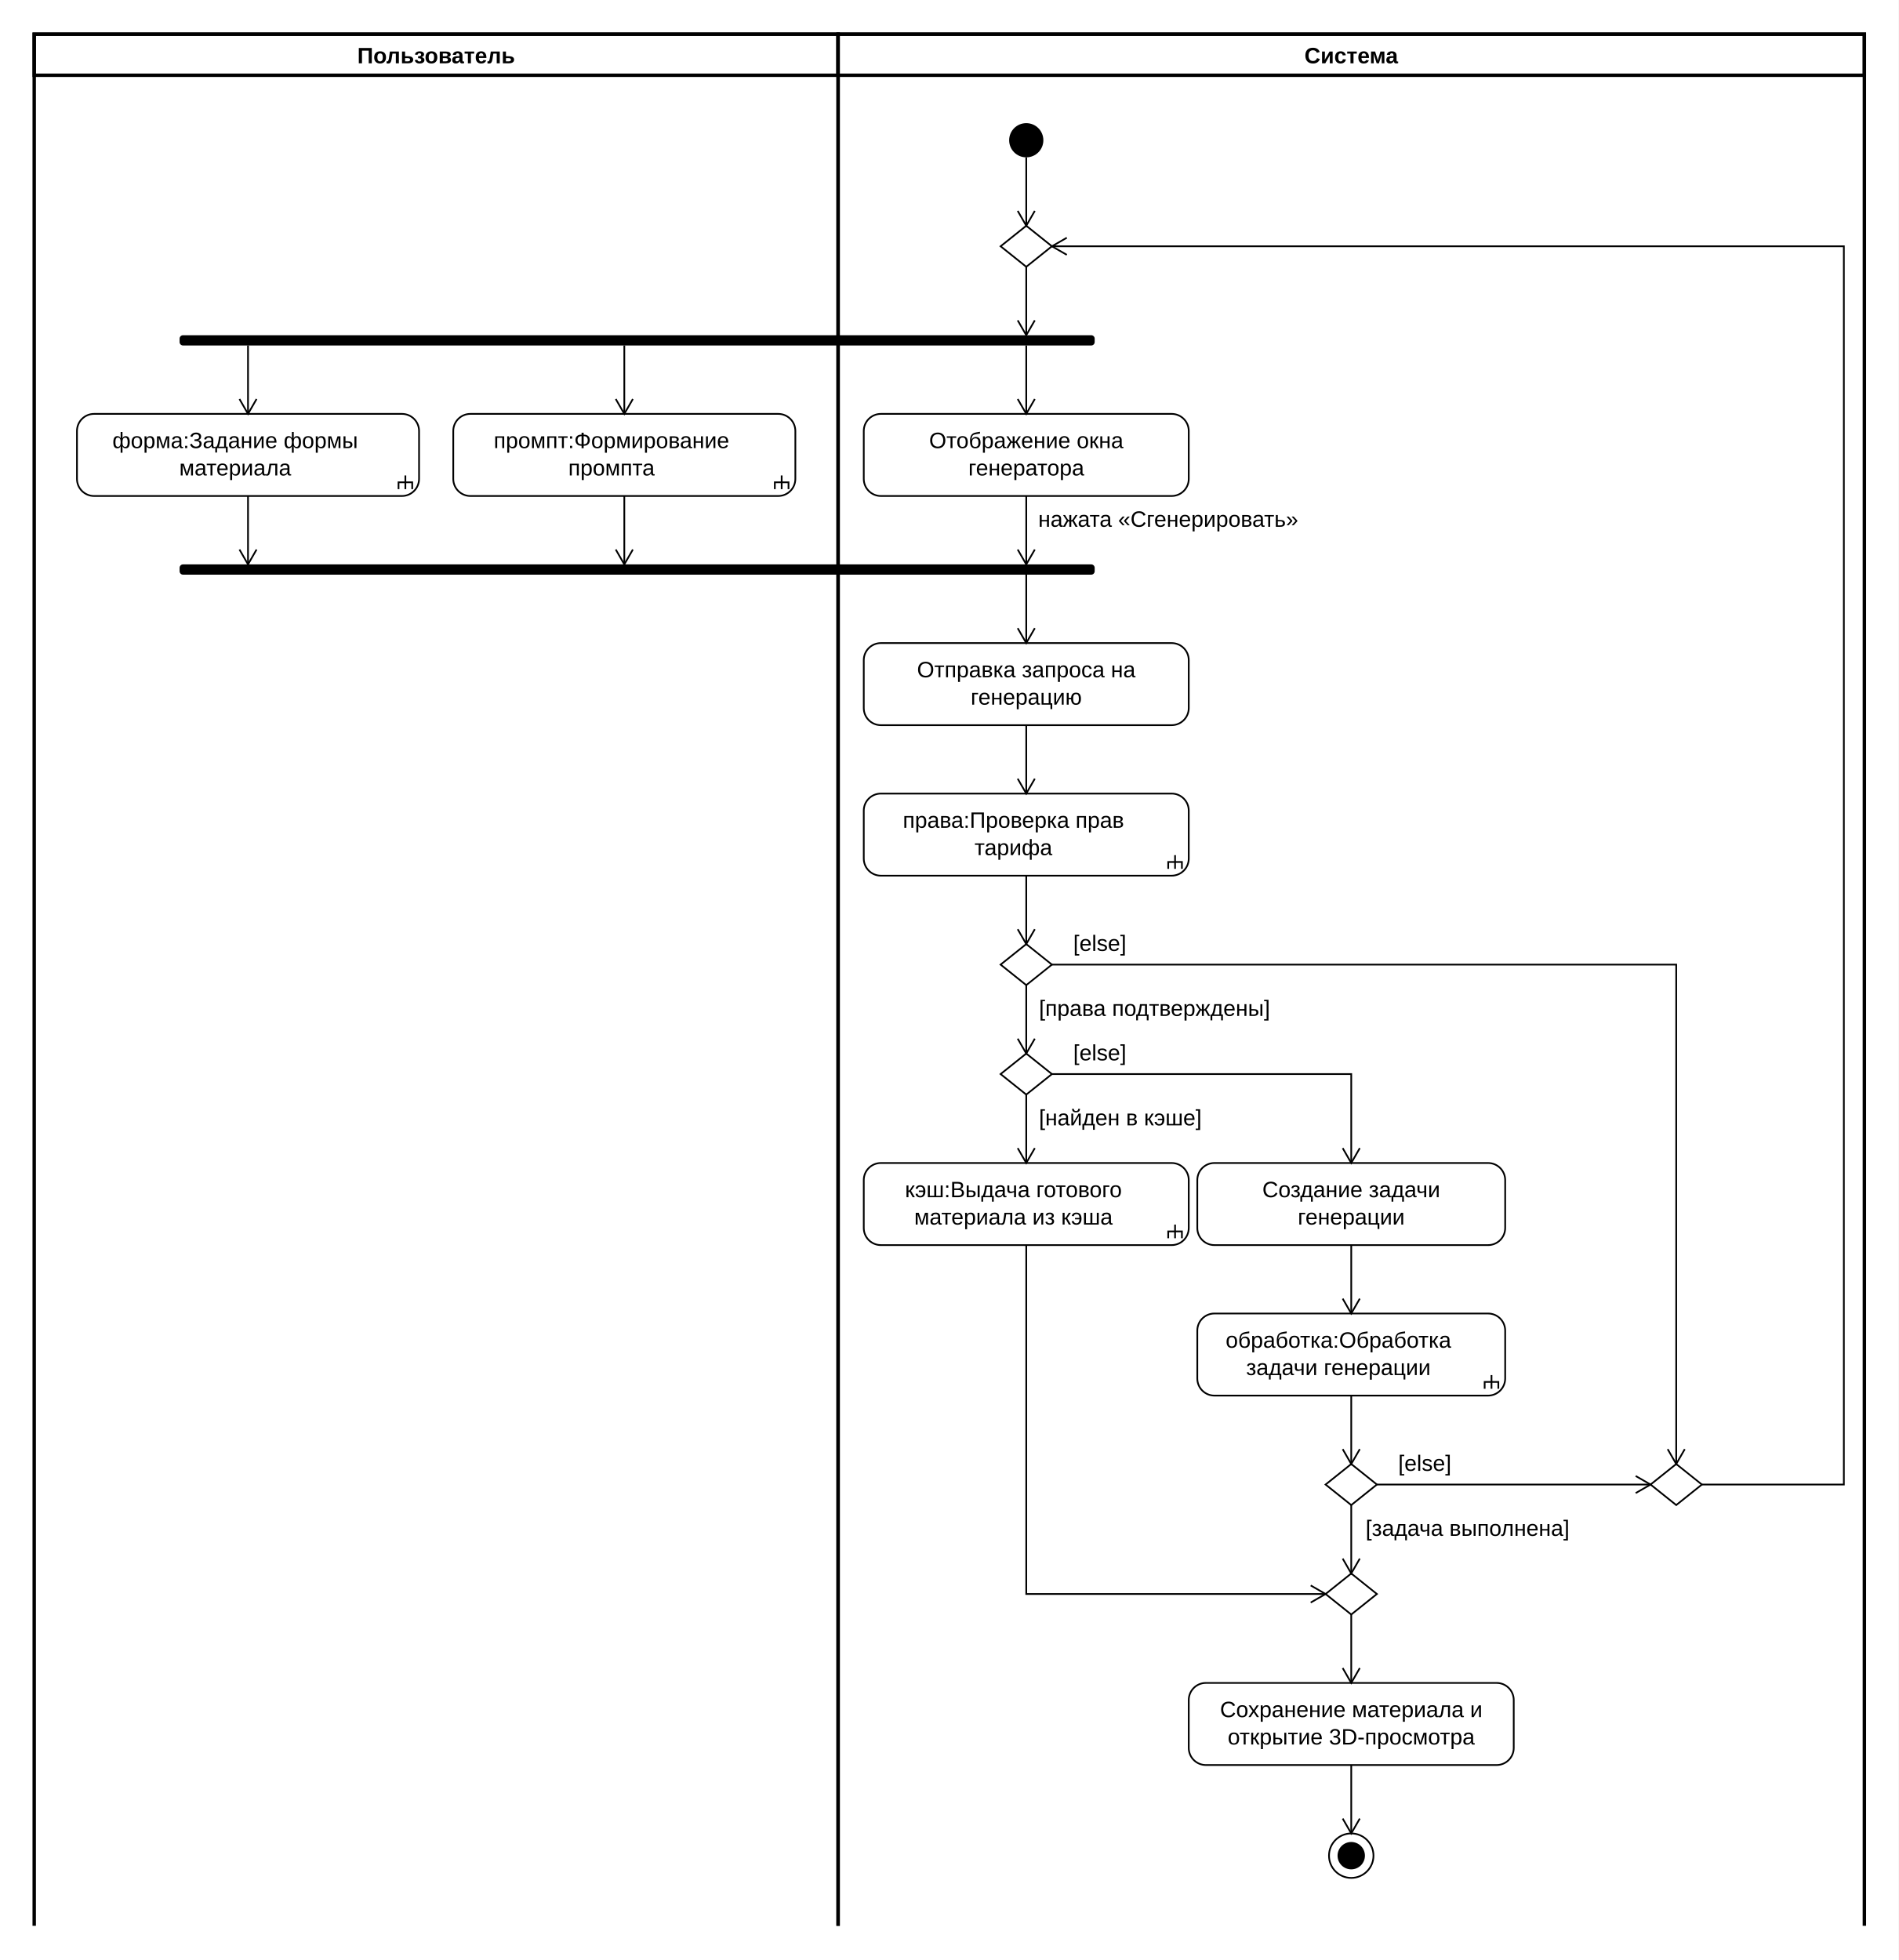
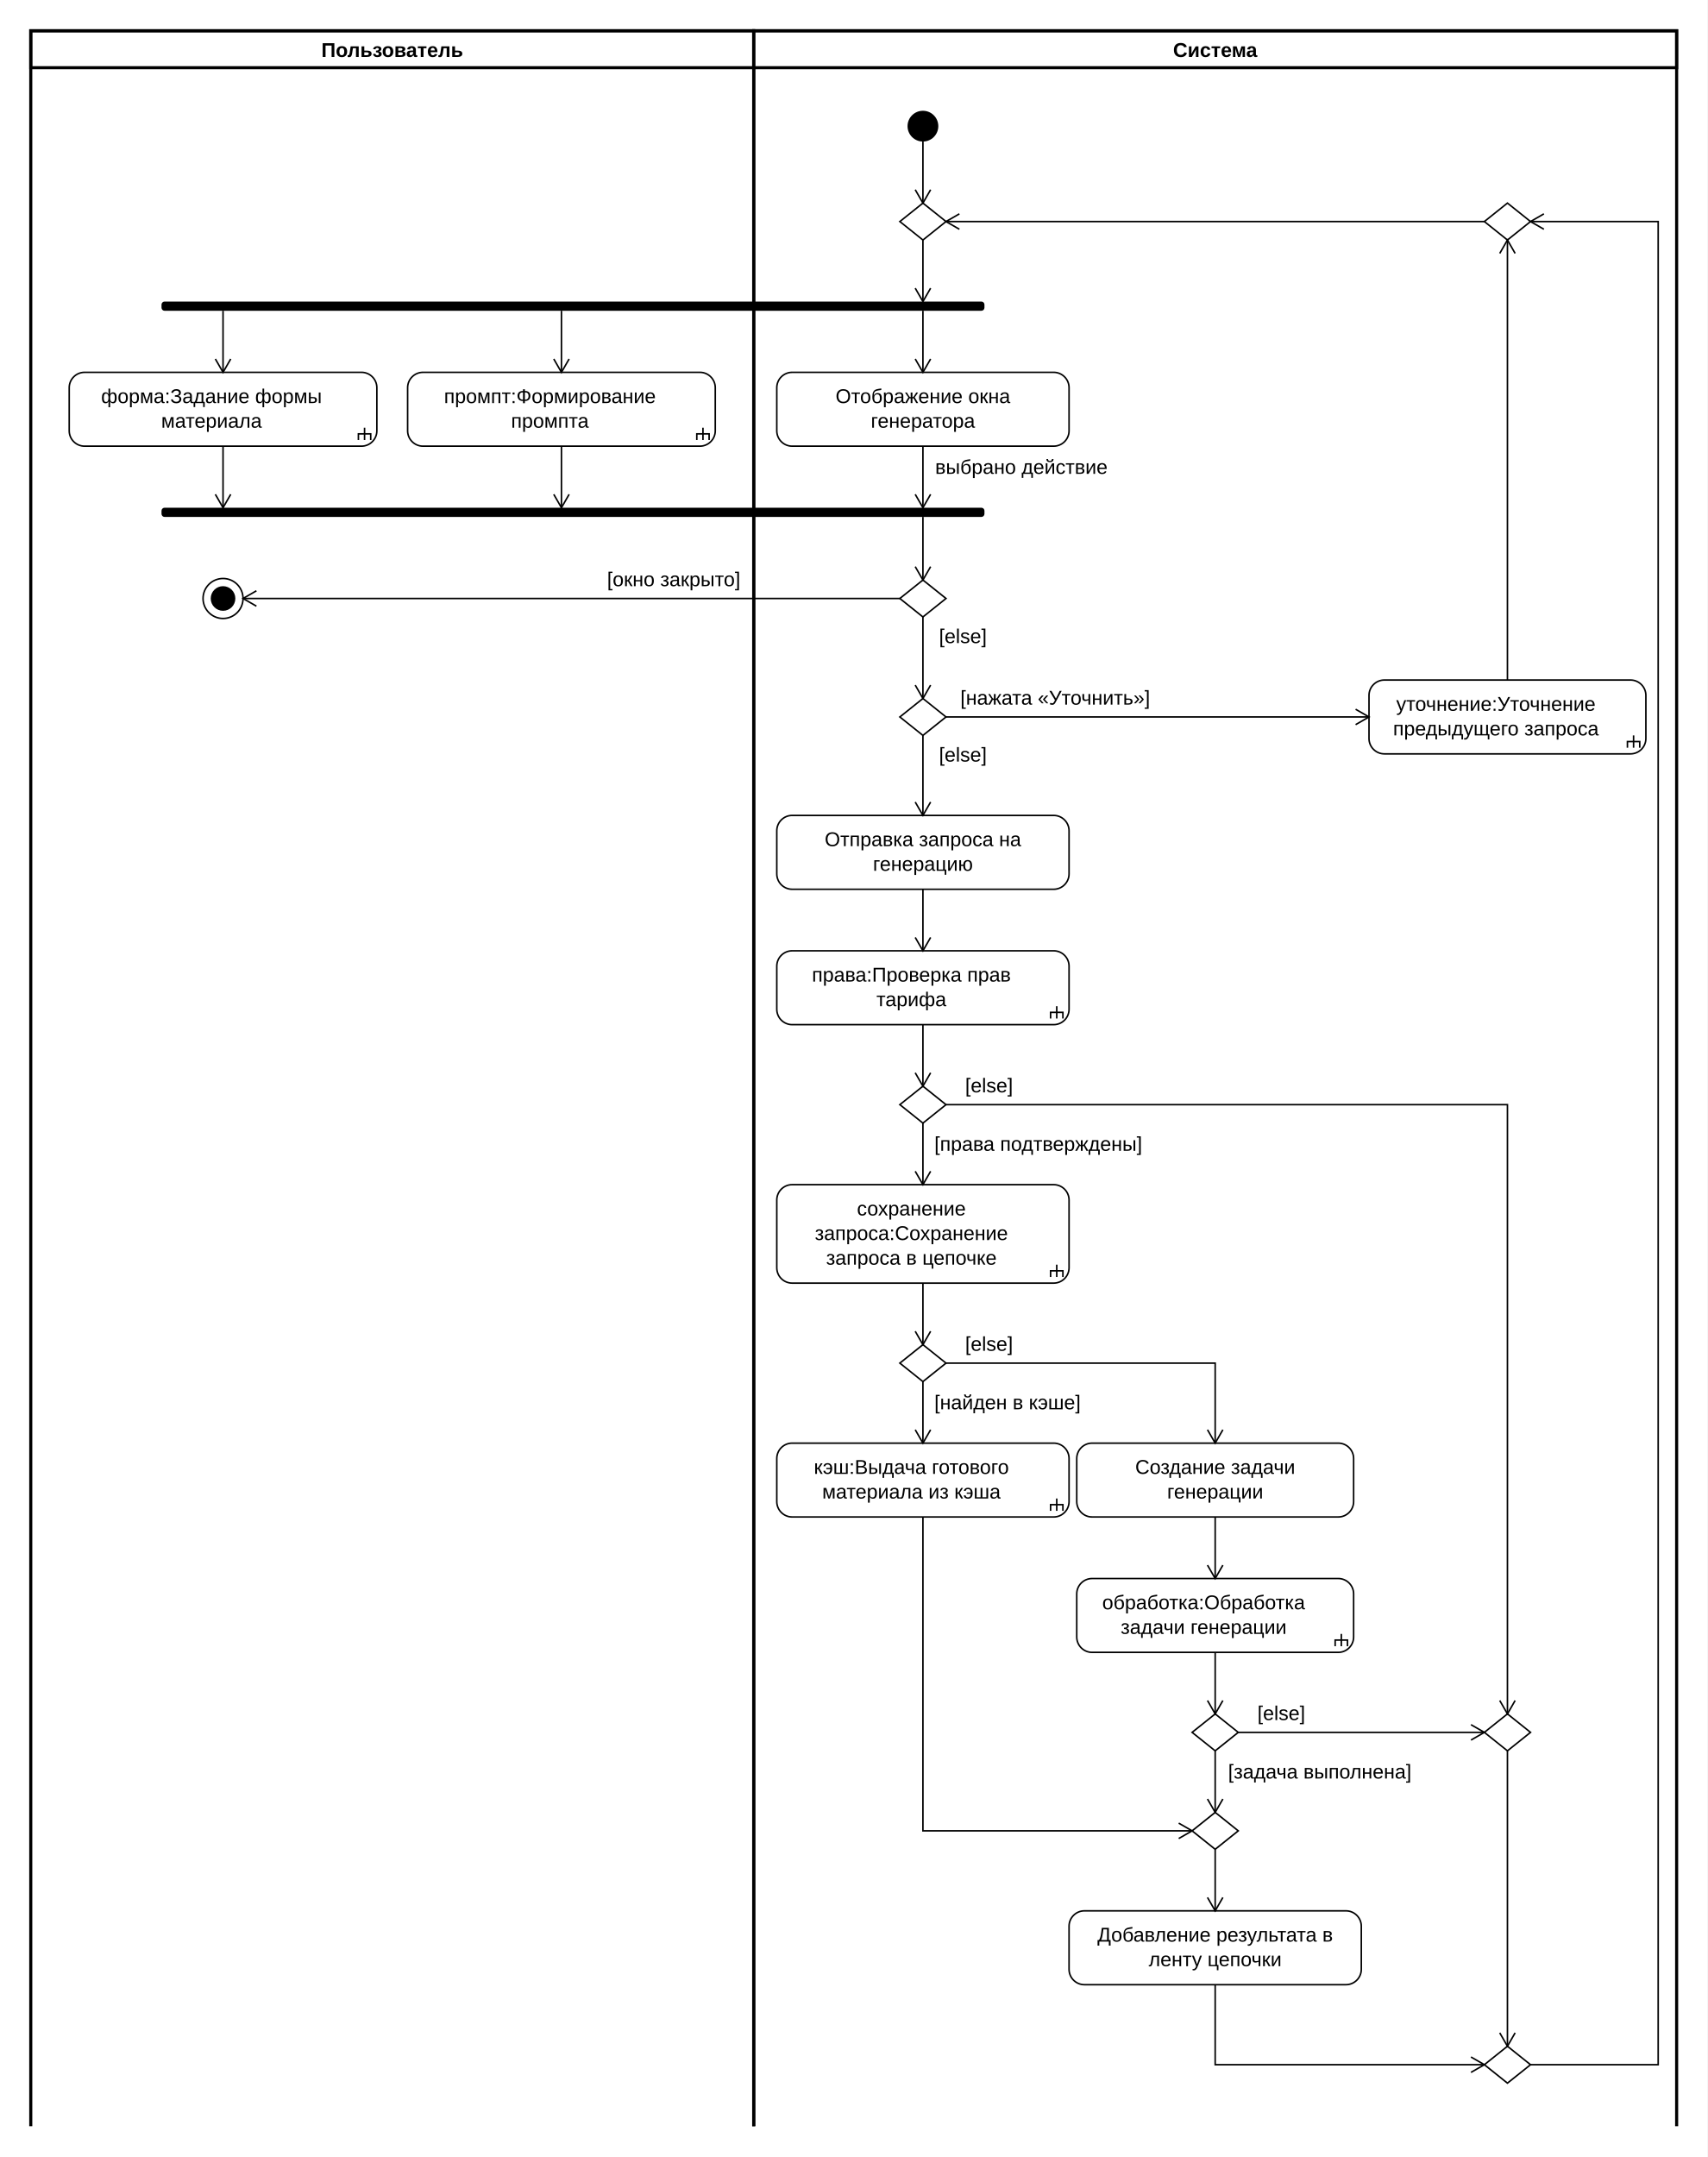
- <svg xmlns="http://www.w3.org/2000/svg" width="1110" height="1146" viewBox="0 0 1110 1146">
-   <rect x="0" y="0" width="1110" height="1146" fill="#fff" />
+ <svg xmlns="http://www.w3.org/2000/svg" width="1110" height="1402" viewBox="0 0 1110 1402">
+   <rect x="0" y="0" width="1110" height="1402" fill="#fff" />
  <rect x="20" y="20" width="470" height="24" fill="#fff" stroke="#000" stroke-width="2" />
-   <path d="M20,1126 V20 H490 V1126" fill="none" stroke="#000" stroke-width="2" />
+   <path d="M20,1382 V20 H490 V1382" fill="none" stroke="#000" stroke-width="2" />
  <text x="255.0" y="37.0" font-family="Arial, Helvetica, sans-serif" font-size="13" text-anchor="middle" font-weight="bold" fill="#000">Пользователь</text>
  <rect x="490" y="20" width="600" height="24" fill="#fff" stroke="#000" stroke-width="2" />
-   <path d="M490,1126 V20 H1090 V1126" fill="none" stroke="#000" stroke-width="2" />
+   <path d="M490,1382 V20 H1090 V1382" fill="none" stroke="#000" stroke-width="2" />
  <text x="790.0" y="37.0" font-family="Arial, Helvetica, sans-serif" font-size="13" text-anchor="middle" font-weight="bold" fill="#000">Система</text>
  <circle cx="600.0" cy="82.0" r="10.0" fill="#000" />
  <polygon points="585,144.0 600.0,132 615,144.0 600.0,156" fill="#fff" stroke="#000" />
+   <polygon points="965,144.0 980.0,132 995,144.0 980.0,156" fill="#fff" stroke="#000" />
  <rect x="105" y="196" width="535" height="6" rx="2" fill="#000" />
  <rect x="505" y="242" width="190" height="48" rx="10" ry="10" fill="#fff" stroke="#000" />
  <text x="600.0" y="262.0" font-family="Arial, Helvetica, sans-serif" font-size="13" text-anchor="middle" font-weight="normal" fill="#000">Отображение окна</text>
  <text x="600.0" y="278.0" font-family="Arial, Helvetica, sans-serif" font-size="13" text-anchor="middle" font-weight="normal" fill="#000">генератора</text>
  <rect x="45" y="242" width="200" height="48" rx="10" ry="10" fill="#fff" stroke="#000" />
  <text x="137.5" y="262.0" font-family="Arial, Helvetica, sans-serif" font-size="13" text-anchor="middle" font-weight="normal" fill="#000">форма:Задание формы</text>
  <text x="137.5" y="278.0" font-family="Arial, Helvetica, sans-serif" font-size="13" text-anchor="middle" font-weight="normal" fill="#000">материала</text>
  <path d="M237,278 V286 M233,286 V282 H241 V286" fill="none" stroke="#000" />
  <rect x="265" y="242" width="200" height="48" rx="10" ry="10" fill="#fff" stroke="#000" />
  <text x="357.5" y="262.0" font-family="Arial, Helvetica, sans-serif" font-size="13" text-anchor="middle" font-weight="normal" fill="#000">промпт:Формирование</text>
  <text x="357.5" y="278.0" font-family="Arial, Helvetica, sans-serif" font-size="13" text-anchor="middle" font-weight="normal" fill="#000">промпта</text>
  <path d="M457,278 V286 M453,286 V282 H461 V286" fill="none" stroke="#000" />
  <rect x="105" y="330" width="535" height="6" rx="2" fill="#000" />
-   <rect x="505" y="376" width="190" height="48" rx="10" ry="10" fill="#fff" stroke="#000" />
-   <text x="600.0" y="396.0" font-family="Arial, Helvetica, sans-serif" font-size="13" text-anchor="middle" font-weight="normal" fill="#000">Отправка запроса на</text>
-   <text x="600.0" y="412.0" font-family="Arial, Helvetica, sans-serif" font-size="13" text-anchor="middle" font-weight="normal" fill="#000">генерацию</text>
-   <rect x="505" y="464" width="190" height="48" rx="10" ry="10" fill="#fff" stroke="#000" />
-   <text x="592.5" y="484.0" font-family="Arial, Helvetica, sans-serif" font-size="13" text-anchor="middle" font-weight="normal" fill="#000">права:Проверка прав</text>
-   <text x="592.5" y="500.0" font-family="Arial, Helvetica, sans-serif" font-size="13" text-anchor="middle" font-weight="normal" fill="#000">тарифа</text>
-   <path d="M687,500 V508 M683,508 V504 H691 V508" fill="none" stroke="#000" />
-   <polygon points="585,564.0 600.0,552 615,564.0 600.0,576" fill="#fff" stroke="#000" />
-   <polygon points="585,628.0 600.0,616 615,628.0 600.0,640" fill="#fff" stroke="#000" />
-   <polygon points="965,868.0 980.0,856 995,868.0 980.0,880" fill="#fff" stroke="#000" />
-   <rect x="505" y="680" width="190" height="48" rx="10" ry="10" fill="#fff" stroke="#000" />
-   <text x="592.5" y="700.0" font-family="Arial, Helvetica, sans-serif" font-size="13" text-anchor="middle" font-weight="normal" fill="#000">кэш:Выдача готового</text>
-   <text x="592.5" y="716.0" font-family="Arial, Helvetica, sans-serif" font-size="13" text-anchor="middle" font-weight="normal" fill="#000">материала из кэша</text>
-   <path d="M687,716 V724 M683,724 V720 H691 V724" fill="none" stroke="#000" />
-   <rect x="700" y="680" width="180" height="48" rx="10" ry="10" fill="#fff" stroke="#000" />
-   <text x="790.0" y="700.0" font-family="Arial, Helvetica, sans-serif" font-size="13" text-anchor="middle" font-weight="normal" fill="#000">Создание задачи</text>
-   <text x="790.0" y="716.0" font-family="Arial, Helvetica, sans-serif" font-size="13" text-anchor="middle" font-weight="normal" fill="#000">генерации</text>
-   <rect x="700" y="768" width="180" height="48" rx="10" ry="10" fill="#fff" stroke="#000" />
-   <text x="782.5" y="788.0" font-family="Arial, Helvetica, sans-serif" font-size="13" text-anchor="middle" font-weight="normal" fill="#000">обработка:Обработка</text>
-   <text x="782.5" y="804.0" font-family="Arial, Helvetica, sans-serif" font-size="13" text-anchor="middle" font-weight="normal" fill="#000">задачи генерации</text>
-   <path d="M872,804 V812 M868,812 V808 H876 V812" fill="none" stroke="#000" />
-   <polygon points="775,868.0 790.0,856 805,868.0 790.0,880" fill="#fff" stroke="#000" />
-   <polygon points="775,932.0 790.0,920 805,932.0 790.0,944" fill="#fff" stroke="#000" />
-   <rect x="695" y="984" width="190" height="48" rx="10" ry="10" fill="#fff" stroke="#000" />
-   <text x="790.0" y="1004.0" font-family="Arial, Helvetica, sans-serif" font-size="13" text-anchor="middle" font-weight="normal" fill="#000">Сохранение материала и</text>
-   <text x="790.0" y="1020.0" font-family="Arial, Helvetica, sans-serif" font-size="13" text-anchor="middle" font-weight="normal" fill="#000">открытие 3D-просмотра</text>
-   <circle cx="790.0" cy="1085.0" r="13.0" fill="#fff" stroke="#000" />
-   <circle cx="790.0" cy="1085.0" r="8.0" fill="#000" />
+   <polygon points="585,389.0 600.0,377 615,389.0 600.0,401" fill="#fff" stroke="#000" />
+   <circle cx="145.0" cy="389.0" r="13.0" fill="#fff" stroke="#000" />
+   <circle cx="145.0" cy="389.0" r="8.0" fill="#000" />
+   <polygon points="585,466.0 600.0,454 615,466.0 600.0,478" fill="#fff" stroke="#000" />
+   <rect x="890" y="442" width="180" height="48" rx="10" ry="10" fill="#fff" stroke="#000" />
+   <text x="972.5" y="462.0" font-family="Arial, Helvetica, sans-serif" font-size="13" text-anchor="middle" font-weight="normal" fill="#000">уточнение:Уточнение</text>
+   <text x="972.5" y="478.0" font-family="Arial, Helvetica, sans-serif" font-size="13" text-anchor="middle" font-weight="normal" fill="#000">предыдущего запроса</text>
+   <path d="M1062,478 V486 M1058,486 V482 H1066 V486" fill="none" stroke="#000" />
+   <rect x="505" y="530" width="190" height="48" rx="10" ry="10" fill="#fff" stroke="#000" />
+   <text x="600.0" y="550.0" font-family="Arial, Helvetica, sans-serif" font-size="13" text-anchor="middle" font-weight="normal" fill="#000">Отправка запроса на</text>
+   <text x="600.0" y="566.0" font-family="Arial, Helvetica, sans-serif" font-size="13" text-anchor="middle" font-weight="normal" fill="#000">генерацию</text>
+   <rect x="505" y="618" width="190" height="48" rx="10" ry="10" fill="#fff" stroke="#000" />
+   <text x="592.5" y="638.0" font-family="Arial, Helvetica, sans-serif" font-size="13" text-anchor="middle" font-weight="normal" fill="#000">права:Проверка прав</text>
+   <text x="592.5" y="654.0" font-family="Arial, Helvetica, sans-serif" font-size="13" text-anchor="middle" font-weight="normal" fill="#000">тарифа</text>
+   <path d="M687,654 V662 M683,662 V658 H691 V662" fill="none" stroke="#000" />
+   <polygon points="585,718.0 600.0,706 615,718.0 600.0,730" fill="#fff" stroke="#000" />
+   <rect x="505" y="770" width="190" height="64" rx="10" ry="10" fill="#fff" stroke="#000" />
+   <text x="592.5" y="790.0" font-family="Arial, Helvetica, sans-serif" font-size="13" text-anchor="middle" font-weight="normal" fill="#000">сохранение</text>
+   <text x="592.5" y="806.0" font-family="Arial, Helvetica, sans-serif" font-size="13" text-anchor="middle" font-weight="normal" fill="#000">запроса:Сохранение</text>
+   <text x="592.5" y="822.0" font-family="Arial, Helvetica, sans-serif" font-size="13" text-anchor="middle" font-weight="normal" fill="#000">запроса в цепочке</text>
+   <path d="M687,822 V830 M683,830 V826 H691 V830" fill="none" stroke="#000" />
+   <polygon points="585,886.0 600.0,874 615,886.0 600.0,898" fill="#fff" stroke="#000" />
+   <polygon points="965,1126.0 980.0,1114 995,1126.0 980.0,1138" fill="#fff" stroke="#000" />
+   <polygon points="965,1342.0 980.0,1330 995,1342.0 980.0,1354" fill="#fff" stroke="#000" />
+   <rect x="505" y="938" width="190" height="48" rx="10" ry="10" fill="#fff" stroke="#000" />
+   <text x="592.5" y="958.0" font-family="Arial, Helvetica, sans-serif" font-size="13" text-anchor="middle" font-weight="normal" fill="#000">кэш:Выдача готового</text>
+   <text x="592.5" y="974.0" font-family="Arial, Helvetica, sans-serif" font-size="13" text-anchor="middle" font-weight="normal" fill="#000">материала из кэша</text>
+   <path d="M687,974 V982 M683,982 V978 H691 V982" fill="none" stroke="#000" />
+   <rect x="700" y="938" width="180" height="48" rx="10" ry="10" fill="#fff" stroke="#000" />
+   <text x="790.0" y="958.0" font-family="Arial, Helvetica, sans-serif" font-size="13" text-anchor="middle" font-weight="normal" fill="#000">Создание задачи</text>
+   <text x="790.0" y="974.0" font-family="Arial, Helvetica, sans-serif" font-size="13" text-anchor="middle" font-weight="normal" fill="#000">генерации</text>
+   <rect x="700" y="1026" width="180" height="48" rx="10" ry="10" fill="#fff" stroke="#000" />
+   <text x="782.5" y="1046.0" font-family="Arial, Helvetica, sans-serif" font-size="13" text-anchor="middle" font-weight="normal" fill="#000">обработка:Обработка</text>
+   <text x="782.5" y="1062.0" font-family="Arial, Helvetica, sans-serif" font-size="13" text-anchor="middle" font-weight="normal" fill="#000">задачи генерации</text>
+   <path d="M872,1062 V1070 M868,1070 V1066 H876 V1070" fill="none" stroke="#000" />
+   <polygon points="775,1126.0 790.0,1114 805,1126.0 790.0,1138" fill="#fff" stroke="#000" />
+   <polygon points="775,1190.0 790.0,1178 805,1190.0 790.0,1202" fill="#fff" stroke="#000" />
+   <rect x="695" y="1242" width="190" height="48" rx="10" ry="10" fill="#fff" stroke="#000" />
+   <text x="790.0" y="1262.0" font-family="Arial, Helvetica, sans-serif" font-size="13" text-anchor="middle" font-weight="normal" fill="#000">Добавление результата в</text>
+   <text x="790.0" y="1278.0" font-family="Arial, Helvetica, sans-serif" font-size="13" text-anchor="middle" font-weight="normal" fill="#000">ленту цепочки</text>
  <path d="M600.0,92.0 L600.0,132.0" fill="none" stroke="#000" />
  <path d="M595.0,123.3 L600.0,132.0 L605.0,123.3" fill="none" stroke="#000" />
  <path d="M600.0,156.0 L600.0,196.0" fill="none" stroke="#000" />
  <path d="M595.0,187.3 L600.0,196.0 L605.0,187.3" fill="none" stroke="#000" />
  <path d="M145.0,202.0 L145.0,242.0" fill="none" stroke="#000" />
  <path d="M140.0,233.3 L145.0,242.0 L150.0,233.3" fill="none" stroke="#000" />
  <path d="M365.0,202.0 L365.0,242.0" fill="none" stroke="#000" />
  <path d="M360.0,233.3 L365.0,242.0 L370.0,233.3" fill="none" stroke="#000" />
  <path d="M600.0,202.0 L600.0,242.0" fill="none" stroke="#000" />
  <path d="M595.0,233.3 L600.0,242.0 L605.0,233.3" fill="none" stroke="#000" />
  <path d="M600.0,290.0 L600.0,330.0" fill="none" stroke="#000" />
  <path d="M595.0,321.3 L600.0,330.0 L605.0,321.3" fill="none" stroke="#000" />
  <path d="M145.0,290.0 L145.0,330.0" fill="none" stroke="#000" />
  <path d="M140.0,321.3 L145.0,330.0 L150.0,321.3" fill="none" stroke="#000" />
  <path d="M365.0,290.0 L365.0,330.0" fill="none" stroke="#000" />
  <path d="M360.0,321.3 L365.0,330.0 L370.0,321.3" fill="none" stroke="#000" />
-   <path d="M600.0,336.0 L600.0,376.0" fill="none" stroke="#000" />
-   <path d="M595.0,367.3 L600.0,376.0 L605.0,367.3" fill="none" stroke="#000" />
-   <path d="M600.0,424.0 L600.0,464.0" fill="none" stroke="#000" />
-   <path d="M595.0,455.3 L600.0,464.0 L605.0,455.3" fill="none" stroke="#000" />
-   <path d="M600.0,512.0 L600.0,552.0" fill="none" stroke="#000" />
-   <path d="M595.0,543.3 L600.0,552.0 L605.0,543.3" fill="none" stroke="#000" />
-   <path d="M600.0,576.0 L600.0,616.0" fill="none" stroke="#000" />
-   <path d="M595.0,607.3 L600.0,616.0 L605.0,607.3" fill="none" stroke="#000" />
-   <path d="M615.0,564.0 L980.0,564.0 L980.0,856.0" fill="none" stroke="#000" />
-   <path d="M975.0,847.3 L980.0,856.0 L985.0,847.3" fill="none" stroke="#000" />
-   <path d="M600.0,640.0 L600.0,680.0" fill="none" stroke="#000" />
-   <path d="M595.0,671.3 L600.0,680.0 L605.0,671.3" fill="none" stroke="#000" />
-   <path d="M615.0,628.0 L790.0,628.0 L790.0,680.0" fill="none" stroke="#000" />
-   <path d="M785.0,671.3 L790.0,680.0 L795.0,671.3" fill="none" stroke="#000" />
-   <path d="M790.0,728.0 L790.0,768.0" fill="none" stroke="#000" />
-   <path d="M785.0,759.3 L790.0,768.0 L795.0,759.3" fill="none" stroke="#000" />
-   <path d="M790.0,816.0 L790.0,856.0" fill="none" stroke="#000" />
-   <path d="M785.0,847.3 L790.0,856.0 L795.0,847.3" fill="none" stroke="#000" />
-   <path d="M790.0,880.0 L790.0,920.0" fill="none" stroke="#000" />
-   <path d="M785.0,911.3 L790.0,920.0 L795.0,911.3" fill="none" stroke="#000" />
-   <path d="M805.0,868.0 L965.0,868.0" fill="none" stroke="#000" />
-   <path d="M956.3,873.0 L965.0,868.0 L956.3,863.0" fill="none" stroke="#000" />
-   <path d="M600.0,728.0 L600.0,932.0 L775.0,932.0" fill="none" stroke="#000" />
-   <path d="M766.3,937.0 L775.0,932.0 L766.3,927.0" fill="none" stroke="#000" />
-   <path d="M790.0,944.0 L790.0,984.0" fill="none" stroke="#000" />
-   <path d="M785.0,975.3 L790.0,984.0 L795.0,975.3" fill="none" stroke="#000" />
-   <path d="M790.0,1032.0 L790.0,1072.0" fill="none" stroke="#000" />
-   <path d="M785.0,1063.3 L790.0,1072.0 L795.0,1063.3" fill="none" stroke="#000" />
-   <path d="M995.0,868.0 L1078.0,868.0 L1078.0,144.0 L615.0,144.0" fill="none" stroke="#000" />
+   <path d="M600.0,336.0 L600.0,377.0" fill="none" stroke="#000" />
+   <path d="M595.0,368.3 L600.0,377.0 L605.0,368.3" fill="none" stroke="#000" />
+   <path d="M585.0,389.0 L158.0,389.0" fill="none" stroke="#000" />
+   <path d="M166.7,384.0 L158.0,389.0 L166.7,394.0" fill="none" stroke="#000" />
+   <path d="M600.0,401.0 L600.0,454.0" fill="none" stroke="#000" />
+   <path d="M595.0,445.3 L600.0,454.0 L605.0,445.3" fill="none" stroke="#000" />
+   <path d="M615.0,466.0 L890.0,466.0" fill="none" stroke="#000" />
+   <path d="M881.3,471.0 L890.0,466.0 L881.3,461.0" fill="none" stroke="#000" />
+   <path d="M600.0,478.0 L600.0,530.0" fill="none" stroke="#000" />
+   <path d="M595.0,521.3 L600.0,530.0 L605.0,521.3" fill="none" stroke="#000" />
+   <path d="M980.0,442.0 L980.0,156.0" fill="none" stroke="#000" />
+   <path d="M985.0,164.7 L980.0,156.0 L975.0,164.7" fill="none" stroke="#000" />
+   <path d="M965.0,144.0 L615.0,144.0" fill="none" stroke="#000" />
  <path d="M623.7,139.0 L615.0,144.0 L623.7,149.0" fill="none" stroke="#000" />
-   <rect x="606.0" y="296.0" width="154.0" height="16" fill="#fff" fill-opacity="0.85" />
-   <text x="683.0" y="308.0" font-family="Arial, Helvetica, sans-serif" font-size="13" text-anchor="middle" font-weight="normal" fill="#000">нажата «Сгенерировать»</text>
-   <rect x="605.9" y="582.0" width="138.3" height="16" fill="#fff" fill-opacity="0.85" />
-   <text x="675.0" y="594.0" font-family="Arial, Helvetica, sans-serif" font-size="13" text-anchor="middle" font-weight="normal" fill="#000">[права подтверждены]</text>
-   <rect x="622.8" y="544.0" width="40.4" height="16" fill="#fff" fill-opacity="0.85" />
-   <text x="643.0" y="556.0" font-family="Arial, Helvetica, sans-serif" font-size="13" text-anchor="middle" font-weight="normal" fill="#000">[else]</text>
-   <rect x="605.4" y="646.0" width="99.3" height="16" fill="#fff" fill-opacity="0.85" />
-   <text x="655.0" y="658.0" font-family="Arial, Helvetica, sans-serif" font-size="13" text-anchor="middle" font-weight="normal" fill="#000">[найден в кэше]</text>
-   <rect x="622.8" y="608.0" width="40.4" height="16" fill="#fff" fill-opacity="0.85" />
-   <text x="643.0" y="620.0" font-family="Arial, Helvetica, sans-serif" font-size="13" text-anchor="middle" font-weight="normal" fill="#000">[else]</text>
-   <rect x="796.0" y="886.0" width="124.1" height="16" fill="#fff" fill-opacity="0.85" />
-   <text x="858.0" y="898.0" font-family="Arial, Helvetica, sans-serif" font-size="13" text-anchor="middle" font-weight="normal" fill="#000">[задача выполнена]</text>
-   <rect x="812.8" y="848.0" width="40.4" height="16" fill="#fff" fill-opacity="0.85" />
-   <text x="833.0" y="860.0" font-family="Arial, Helvetica, sans-serif" font-size="13" text-anchor="middle" font-weight="normal" fill="#000">[else]</text>
+   <path d="M600.0,578.0 L600.0,618.0" fill="none" stroke="#000" />
+   <path d="M595.0,609.3 L600.0,618.0 L605.0,609.3" fill="none" stroke="#000" />
+   <path d="M600.0,666.0 L600.0,706.0" fill="none" stroke="#000" />
+   <path d="M595.0,697.3 L600.0,706.0 L605.0,697.3" fill="none" stroke="#000" />
+   <path d="M600.0,730.0 L600.0,770.0" fill="none" stroke="#000" />
+   <path d="M595.0,761.3 L600.0,770.0 L605.0,761.3" fill="none" stroke="#000" />
+   <path d="M615.0,718.0 L980.0,718.0 L980.0,1114.0" fill="none" stroke="#000" />
+   <path d="M975.0,1105.3 L980.0,1114.0 L985.0,1105.3" fill="none" stroke="#000" />
+   <path d="M600.0,834.0 L600.0,874.0" fill="none" stroke="#000" />
+   <path d="M595.0,865.3 L600.0,874.0 L605.0,865.3" fill="none" stroke="#000" />
+   <path d="M600.0,898.0 L600.0,938.0" fill="none" stroke="#000" />
+   <path d="M595.0,929.3 L600.0,938.0 L605.0,929.3" fill="none" stroke="#000" />
+   <path d="M615.0,886.0 L790.0,886.0 L790.0,938.0" fill="none" stroke="#000" />
+   <path d="M785.0,929.3 L790.0,938.0 L795.0,929.3" fill="none" stroke="#000" />
+   <path d="M790.0,986.0 L790.0,1026.0" fill="none" stroke="#000" />
+   <path d="M785.0,1017.3 L790.0,1026.0 L795.0,1017.3" fill="none" stroke="#000" />
+   <path d="M790.0,1074.0 L790.0,1114.0" fill="none" stroke="#000" />
+   <path d="M785.0,1105.3 L790.0,1114.0 L795.0,1105.3" fill="none" stroke="#000" />
+   <path d="M790.0,1138.0 L790.0,1178.0" fill="none" stroke="#000" />
+   <path d="M785.0,1169.3 L790.0,1178.0 L795.0,1169.3" fill="none" stroke="#000" />
+   <path d="M805.0,1126.0 L965.0,1126.0" fill="none" stroke="#000" />
+   <path d="M956.3,1131.0 L965.0,1126.0 L956.3,1121.0" fill="none" stroke="#000" />
+   <path d="M600.0,986.0 L600.0,1190.0 L775.0,1190.0" fill="none" stroke="#000" />
+   <path d="M766.3,1195.0 L775.0,1190.0 L766.3,1185.0" fill="none" stroke="#000" />
+   <path d="M790.0,1202.0 L790.0,1242.0" fill="none" stroke="#000" />
+   <path d="M785.0,1233.3 L790.0,1242.0 L795.0,1233.3" fill="none" stroke="#000" />
+   <path d="M790.0,1290.0 L790.0,1342.0 L965.0,1342.0" fill="none" stroke="#000" />
+   <path d="M956.3,1347.0 L965.0,1342.0 L956.3,1337.0" fill="none" stroke="#000" />
+   <path d="M980.0,1138.0 L980.0,1330.0" fill="none" stroke="#000" />
+   <path d="M975.0,1321.3 L980.0,1330.0 L985.0,1321.3" fill="none" stroke="#000" />
+   <path d="M995.0,1342.0 L1078.0,1342.0 L1078.0,144.0 L995.0,144.0" fill="none" stroke="#000" />
+   <path d="M1003.7,139.0 L995.0,144.0 L1003.7,149.0" fill="none" stroke="#000" />
+   <rect x="606.0" y="296.0" width="116.1" height="16" fill="#fff" fill-opacity="0.85" />
+   <text x="664.0" y="308.0" font-family="Arial, Helvetica, sans-serif" font-size="13" text-anchor="middle" font-weight="normal" fill="#000">выбрано действие</text>
+   <rect x="390.1" y="369.0" width="95.7" height="16" fill="#fff" fill-opacity="0.85" />
+   <text x="438.0" y="381.0" font-family="Arial, Helvetica, sans-serif" font-size="13" text-anchor="middle" font-weight="normal" fill="#000">[окно закрыто]</text>
+   <rect x="605.8" y="406.0" width="40.4" height="16" fill="#fff" fill-opacity="0.85" />
+   <text x="626.0" y="418.0" font-family="Arial, Helvetica, sans-serif" font-size="13" text-anchor="middle" font-weight="normal" fill="#000">[else]</text>
+   <rect x="622.8" y="446.0" width="126.5" height="16" fill="#fff" fill-opacity="0.85" />
+   <text x="686.0" y="458.0" font-family="Arial, Helvetica, sans-serif" font-size="13" text-anchor="middle" font-weight="normal" fill="#000">[нажата «Уточнить»]</text>
+   <rect x="605.8" y="483.0" width="40.4" height="16" fill="#fff" fill-opacity="0.85" />
+   <text x="626.0" y="495.0" font-family="Arial, Helvetica, sans-serif" font-size="13" text-anchor="middle" font-weight="normal" fill="#000">[else]</text>
+   <rect x="605.9" y="736.0" width="138.3" height="16" fill="#fff" fill-opacity="0.85" />
+   <text x="675.0" y="748.0" font-family="Arial, Helvetica, sans-serif" font-size="13" text-anchor="middle" font-weight="normal" fill="#000">[права подтверждены]</text>
+   <rect x="622.8" y="698.0" width="40.4" height="16" fill="#fff" fill-opacity="0.85" />
+   <text x="643.0" y="710.0" font-family="Arial, Helvetica, sans-serif" font-size="13" text-anchor="middle" font-weight="normal" fill="#000">[else]</text>
+   <rect x="605.4" y="904.0" width="99.3" height="16" fill="#fff" fill-opacity="0.85" />
+   <text x="655.0" y="916.0" font-family="Arial, Helvetica, sans-serif" font-size="13" text-anchor="middle" font-weight="normal" fill="#000">[найден в кэше]</text>
+   <rect x="622.8" y="866.0" width="40.4" height="16" fill="#fff" fill-opacity="0.85" />
+   <text x="643.0" y="878.0" font-family="Arial, Helvetica, sans-serif" font-size="13" text-anchor="middle" font-weight="normal" fill="#000">[else]</text>
+   <rect x="796.0" y="1144.0" width="124.1" height="16" fill="#fff" fill-opacity="0.85" />
+   <text x="858.0" y="1156.0" font-family="Arial, Helvetica, sans-serif" font-size="13" text-anchor="middle" font-weight="normal" fill="#000">[задача выполнена]</text>
+   <rect x="812.8" y="1106.0" width="40.4" height="16" fill="#fff" fill-opacity="0.85" />
+   <text x="833.0" y="1118.0" font-family="Arial, Helvetica, sans-serif" font-size="13" text-anchor="middle" font-weight="normal" fill="#000">[else]</text>
</svg>
